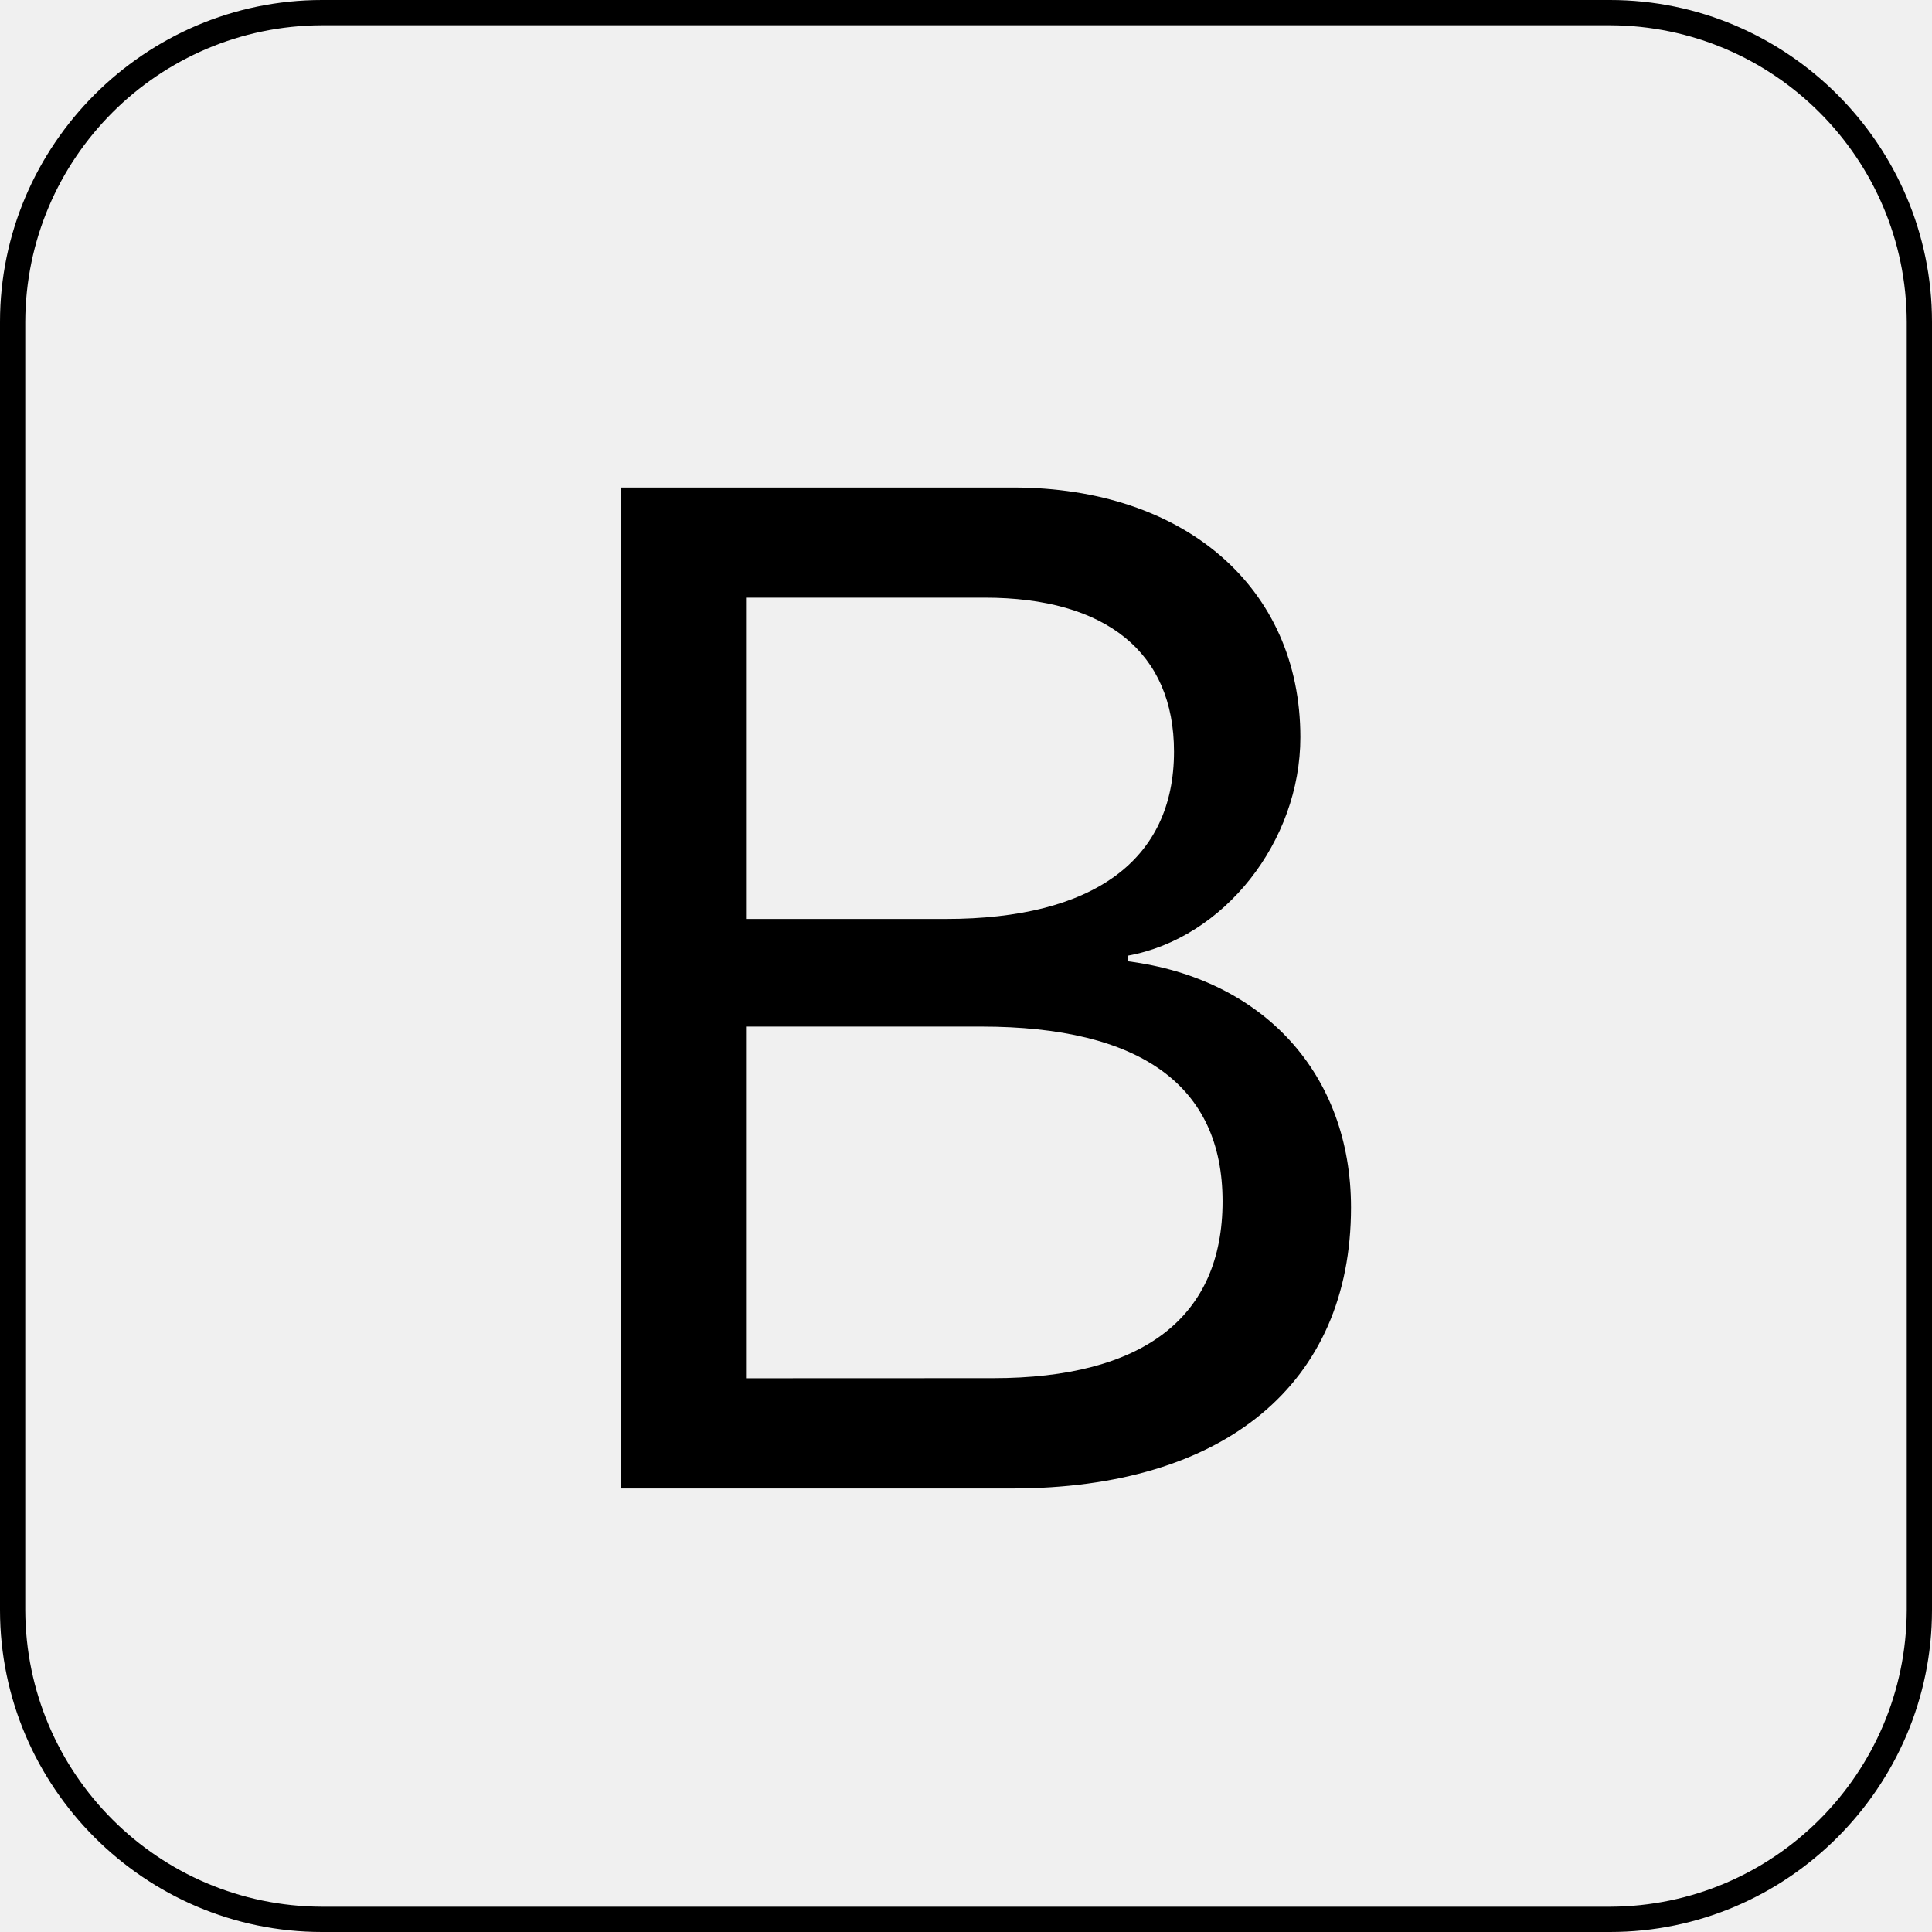
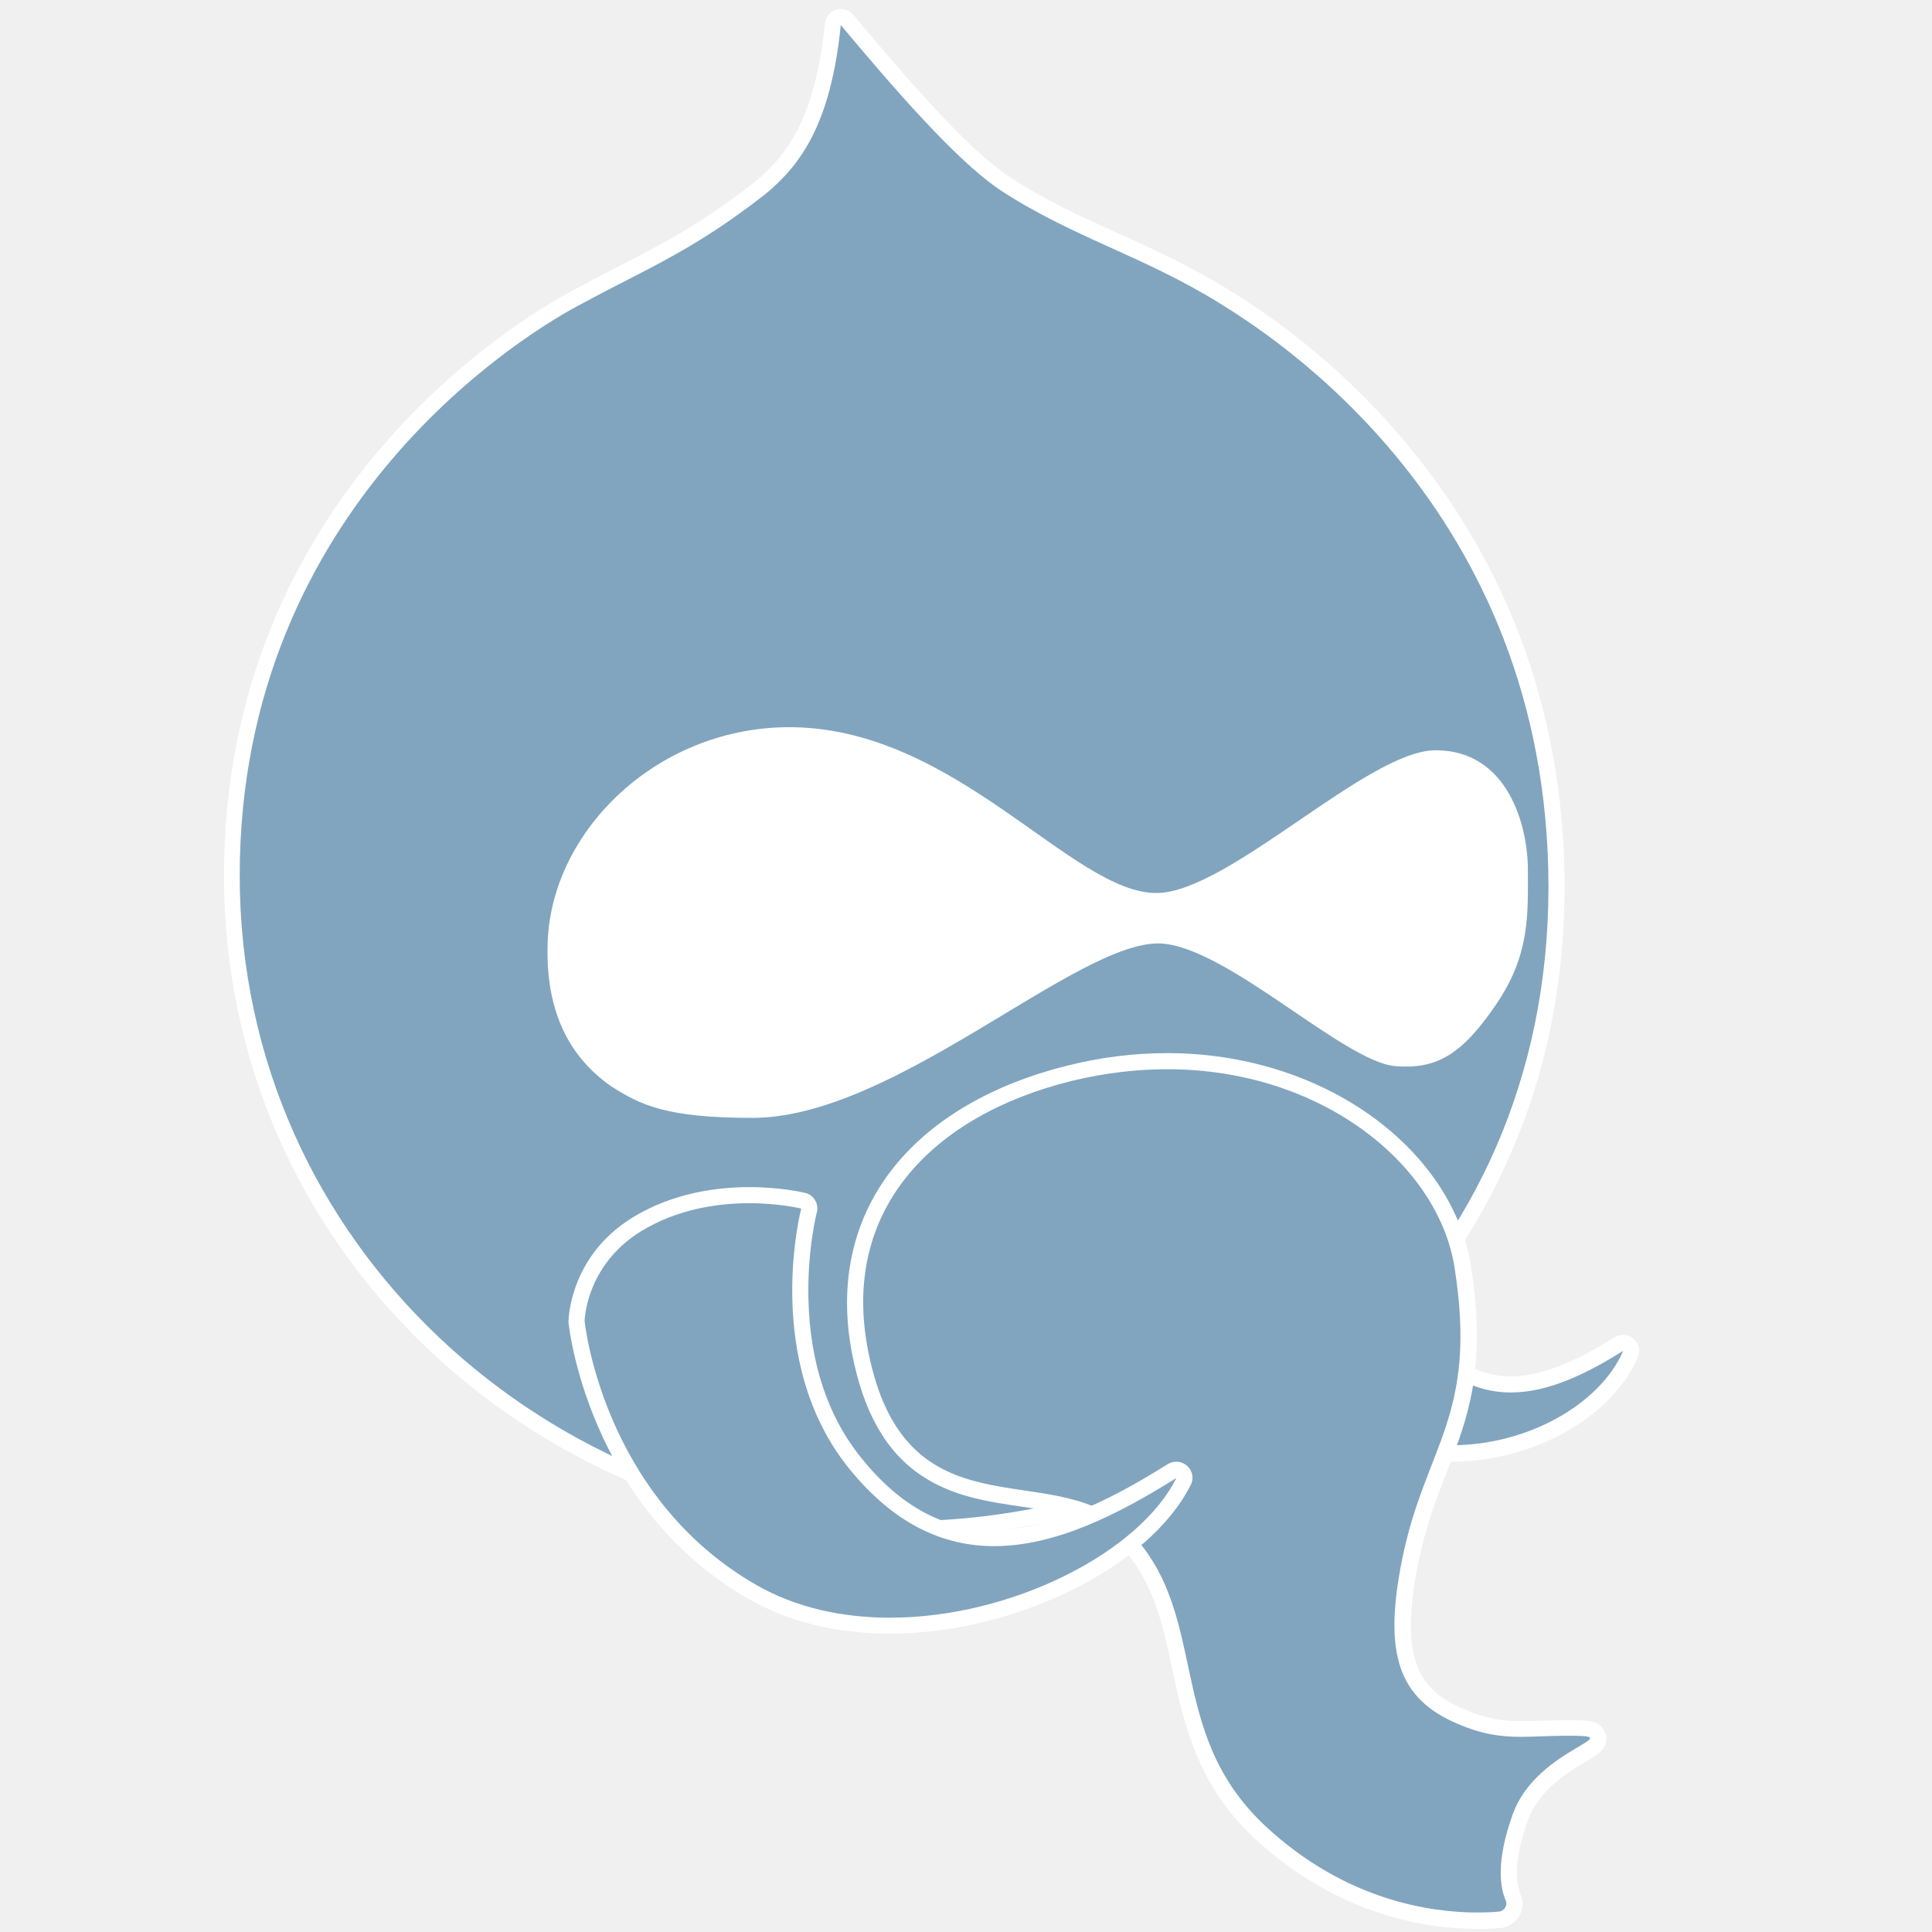
- <svg xmlns="http://www.w3.org/2000/svg" class="d-block" width="36" height="36" viewBox="0 0 612 612" focusable="false">
-   <path fill="currentColor" d="M510 8a94.3 94.3 0 0 1 94 94v408a94.3 94.3 0 0 1-94 94H102a94.3 94.3 0 0 1-94-94V102a94.3 94.3 0 0 1 94-94h408m0-8H102C45.9 0 0 45.9 0 102v408c0 56.1 45.9 102 102 102h408c56.1 0 102-45.9 102-102V102C612 45.9 566.1 0 510 0z" />
-   <path fill="currentColor" d="M196.77 471.5V154.43h124.15c54.27 0 91 31.64 91 79.1 0 33-24.17 63.72-54.71 69.21v1.76c43.07 5.49 70.75 35.82 70.75 78 0 55.81-40 89-107.45 89zm39.55-180.4h63.28c46.8 0 72.29-18.68 72.29-53 0-31.42-21.53-48.78-60-48.78h-75.57zm78.22 145.46c47.68 0 72.73-19.34 72.73-56s-25.93-55.37-76.46-55.37h-74.49v111.4z" />
+ <svg xmlns="http://www.w3.org/2000/svg" viewBox="0 0 1080 1080">
+   <style>.st1{display:inline}.st2{fill:#0163a4}.st3{fill:#999}.st6{fill:#81a5bf}.st7{fill:#fff}</style>
+   <switch>
+     <g id="_x3C_Слой_x3E__1_">
+       <path class="st6" d="M811.5 812.5c-27.7 0-52.7-9.2-72.5-26.7-31.7-28-48.3-65.4-56.6-91.8-9-28.6-10.5-50.3-10.5-51.2v-.4c0-1.2 1-29.6 24.5-44.2 9.6-6 20.8-9 33.3-9 18.6 0 33.5 6.8 34.1 7.1 1.9.9 3 3 2.5 5.1-.2.7-15.7 71.3 16.8 127.5 17.5 30.3 37.6 45.1 61.5 45.1 21.6 0 43.6-12.1 60.4-22.6.7-.5 1.6-.7 2.4-.7 1.1 0 2.1.4 2.9 1.1 1.5 1.3 2 3.4 1.2 5.2-14 32.2-56 55.5-100 55.5z" />
+       <path class="st7" d="M729.7 593.7c17.9 0 32.2 6.6 32.2 6.6s-16.5 72.3 17.3 130.8c20.2 35 42.6 47.3 65.4 47.3 21 0 42.4-10.5 62.8-23.3-13.1 30.1-53.7 52.8-95.9 52.8-24.3 0-49.1-7.5-69.5-25.5-59.9-52.9-65.6-140-65.6-140s.6-27 22.4-40.5c10.1-6.2 21.1-8.2 30.9-8.2m0-9c-13.3 0-25.3 3.3-35.7 9.7-25.6 15.9-26.6 46.6-26.7 47.9v.8c.1.9 1.6 23.2 10.7 52.3 8.5 27 25.4 65.2 57.9 93.9 20.6 18.2 46.7 27.8 75.5 27.8 21.8 0 44.3-5.8 63.2-16.3 19.2-10.6 33.6-25.4 40.8-41.7.6-1.2.9-2.5.9-3.9 0-4.9-4-9-8.9-9h-.5c-1.6.1-3.2.6-4.5 1.4-16.3 10.2-37.6 21.8-57.9 21.8-22.1 0-40.9-14-57.6-42.8-16.4-28.3-20-60.4-20.1-82.4-.1-24.2 3.8-41.7 3.8-41.9.9-4.1-1.1-8.4-5-10.2-.6-.2-16.3-7.4-35.9-7.4z" />
+       <path class="st6" d="M503 854.9c-48.4 0-96-9.3-141.3-27.5-44.5-17.9-84.6-43.6-119.2-76.3-72.9-68.9-113.1-161.9-113.1-261.7 0-48.4 8.8-94.6 26.1-137.2 14.2-35.1 34.3-68 59.7-97.8 47.4-55.8 98.5-83.7 108.4-88.8 8.6-4.7 16.7-8.8 24.5-12.8 23.8-12.2 46.4-23.8 77.1-47.9 17.6-14.7 34.6-35.9 40.2-91.2.2-1.8 1.4-3.3 3.2-3.8.4-.1.9-.2 1.3-.2 1.3 0 2.6.6 3.5 1.6 31.8 37.9 64.4 75.2 87.7 91 20.5 13.5 40.8 22.7 62.2 32.4 19.7 8.9 40.1 18.1 60.9 31.1l.7.5c40 25 74.7 55.6 103.1 91.1 54.4 68.1 82 148.3 82 238.6 0 52.4-10 102-29.7 147.3-18.7 43-45.7 81.2-80.2 113.4-33.6 31.3-73 55.8-117 72.7-44.2 16.9-91.4 25.5-140.1 25.5z" />
+       <path class="st7" d="M470 14c29 34.6 63.7 74.9 88.6 91.9 40.3 26.6 80.6 37.1 123.3 63.7 25.8 16.1 183.7 112.8 183.7 326.3S697.2 850.4 503 850.4c-194.2 0-369-153.1-369-361s162-304.6 191.8-319.9c35.5-19.3 61.2-29 102.3-61.2C447.4 92.2 464.4 69.6 470 14m0-9c-.9 0-1.8.1-2.6.4-3.5 1.1-5.9 4.1-6.3 7.7-5.4 53.7-21.8 74.1-38.6 88.2-30.4 23.8-51.7 34.8-76.3 47.4-7.8 4-15.9 8.2-24.5 12.9-10.2 5.2-61.8 33.5-109.7 89.9-25.7 30.2-46 63.6-60.4 99.1-17.5 43.2-26.4 89.9-26.4 138.9 0 101.1 40.7 195.2 114.5 265 35 33.1 75.6 59 120.6 77.2C405.9 850 454 859.4 503 859.4c49.2 0 97-8.7 141.8-26 44.6-17.1 84.4-41.9 118.5-73.6 34.9-32.6 62.3-71.2 81.2-114.9 20-45.9 30.1-96 30.1-149.1 0-49.8-8.5-97.2-25.3-141-13.8-35.9-33.2-69.7-57.8-100.4-43.2-54-89.1-82.7-104.2-92.1l-.7-.4c-21.1-13.1-41.6-22.4-61.4-31.4-21.3-9.6-41.4-18.7-61.6-32.1-22.9-15.5-55.2-52.5-86.7-90.2-1.7-2.1-4.3-3.2-6.9-3.2z" />
+       <path class="st7" d="M306.1 529c.8-62.9 59.6-121.7 133.8-122.5 94.3-.8 159.5 93.5 207.1 92.7 40.3-.8 117.6-79.8 155.5-79.8 40.3 0 51.6 41.9 51.6 66.9 0 25 1.3 47.5-18.1 75.7-19.3 28.2-33.4 35.7-55.9 34-29-2.4-94.4-67-131.5-68.6-46.7-1.6-148.3 97.5-228 97.5-48.3 0-62.8-7.3-79-17.7-24.2-16.9-36.3-42.7-35.5-78.2z" />
+       <g>
+         <path class="st6" d="M825.8 1073.7c-25.5 0-75.1-6.4-121.2-49.3-31.3-29.1-38.2-61.3-44.8-92.4-5.9-27.5-11.4-53.4-33.9-75-13.8-13.3-33.1-16.1-53.5-19.2-36.5-5.4-77.8-11.5-91.5-82.2-7.4-38.5.5-73.4 22.9-101.1 20.7-25.6 53.3-44.4 94-54.6 18.3-4.5 36.7-6.8 54.8-6.8 41.3 0 81 12.3 111.8 34.6 29.1 21.1 48.5 50.3 53.2 80 8.9 56.5-1.3 82.6-13 112.8-5.9 15.3-12.1 31-16.4 52.5-10 49.8-2.3 73.2 28.2 86.2 13.7 5.9 23.3 7 34.2 7 3.4 0 7-.1 10.8-.2 4.5-.2 9.2-.3 14.5-.3 2.6 0 5.2 0 7.7.1 3.6.1 8.6.3 9.7 4.5 1.1 4.2-2.4 6.3-8.7 10-9.7 5.8-27.9 16.5-34.6 35.1-9.4 25.9-6.6 39.3-4.1 45.1 1.2 2.6 1 5.6-.5 8.1s-4.1 4.2-7 4.4c-4.1.5-8.3.7-12.6.7z" />
+         <path class="st7" d="M652.5 597.7c86.1 0 151.5 53.1 160.6 110.8 13.2 83.8-16.6 99.6-29.4 163.7-10.4 52.2-2 77.2 30.8 91.3 14.4 6.2 24.7 7.4 36 7.4 7.5 0 15.5-.6 25.3-.6 2.4 0 4.9 0 7.6.1 21.2.7-25.3 9.3-37.7 43.6-9.7 26.8-7 41.4-4 48.4 1.2 2.8-.8 5.9-3.8 6.2-3.1.3-7.2.5-12.1.5-25.8 0-73.5-6.6-118.2-48.1-58.1-53.9-29.6-120.2-78.7-167.4-41-39.4-123.2 7-143.7-98.9-15.2-78.4 36-131.1 113.6-150.4 18.6-4.5 36.6-6.6 53.7-6.6m0-9v9-9c-18.4 0-37.2 2.3-55.9 7-41.7 10.4-75.1 29.8-96.4 56.1-23.3 28.7-31.6 65-23.9 104.8 6.3 32.7 19 55.1 38.9 68.3 17.4 11.7 37.2 14.6 56.4 17.4 19.7 2.9 38.3 5.7 51.1 18 21.5 20.6 26.9 45.9 32.6 72.7 6.5 30.3 13.8 64.7 46.2 94.8 47.3 43.9 98.2 50.5 124.3 50.5 4.4 0 8.8-.2 12.9-.5 4.3-.4 8.2-2.9 10.5-6.6 2.2-3.7 2.5-8.3.8-12.2-1.8-4.1-5-16.4 4.2-41.7 6.2-17.1 23.4-27.3 32.7-32.8 2.3-1.4 4.1-2.4 5.6-3.5 5.7-4 5.9-8.5 5.1-11.5-.5-1.8-2.2-6.1-8.3-7.3-1.4-.3-3.2-.5-5.6-.5-2.6-.1-5.2-.1-7.9-.1-5.4 0-10.3.2-14.6.3-3.7.1-7.3.2-10.6.2-10.4 0-19.4-1.1-32.4-6.7-24.4-10.4-36.3-27-25.5-81.2 4.2-21 10.3-36.6 16.2-51.7 11.5-29.6 22.4-57.5 13.3-115.2-2.5-15.6-8.6-30.9-18.2-45.3-9.5-14.2-21.8-26.8-36.8-37.7-31.8-23-72.4-35.6-114.7-35.6z" />
+       </g>
+       <g>
+         <path class="st6" d="M497.6 908.8c-29.3 0-55.2-6.4-77.2-19-45.6-26.2-69.8-65.9-82.1-94.5-13.3-31-15.8-55.5-15.9-56.5v-.5c0-1.4.9-33.5 33.3-53.6 22-13.6 46.4-16.5 63.1-16.5 17.4 0 29.7 3 30.2 3.1 1.2.3 2.2 1 2.8 2.1.6 1 .8 2.3.5 3.4-.1.2-5.4 21.2-4.8 49.1.5 25.5 6.3 62.2 30.9 92.4 22.7 27.9 48 41.5 77.5 41.5 35.2 0 71.7-20 99.5-37.4.7-.5 1.6-.7 2.4-.7 1.1 0 2.2.4 3 1.2 1.5 1.4 1.9 3.5 1 5.3-10.5 21.2-33.3 41.3-64.2 56.6-31.3 15.4-66.8 24-100 24z" />
+         <path class="st7" d="M418.8 672.6c17.1 0 29.1 3 29.1 3s-22.3 84.9 26.9 145.5c25.5 31.4 53 43.2 80.9 43.2 34.1 0 68.9-17.4 101.9-38.1-20.5 41.4-91.8 78.1-160.1 78.1-26.5 0-52.5-5.5-74.9-18.4-86.2-49.6-95.8-147.5-95.8-147.5s.5-30.8 31.2-49.9c20.5-12.7 43.3-15.9 60.8-15.9m0-9v9-9c-17.3 0-42.6 3-65.5 17.2-34.5 21.4-35.4 55.9-35.5 57.4v1c.1 1.1 2.7 26.2 16.3 57.8 8 18.6 18.1 35.5 30.2 50.5 15.1 18.7 33.2 34.3 53.8 46.1 22.6 13 49.4 19.6 79.4 19.6 69.8 0 145.1-37.2 168-82.9.7-1.3 1.1-2.7 1.1-4.2 0-4.9-4-8.9-8.9-9h-.6c-1.6.1-3.1.6-4.4 1.4-27.3 17.1-63 36.7-97 36.7-28 0-52.2-13-74-39.9-19-23.4-29-53.5-29.8-89.4-.6-27.3 4.6-47.9 4.7-48.1.6-2.3.3-4.8-1-6.9-1.2-2.1-3.2-3.6-5.6-4.1-.5-.1-13.3-3.2-31.2-3.2z" />
+       </g>
+     </g>
+   </switch>
</svg>
